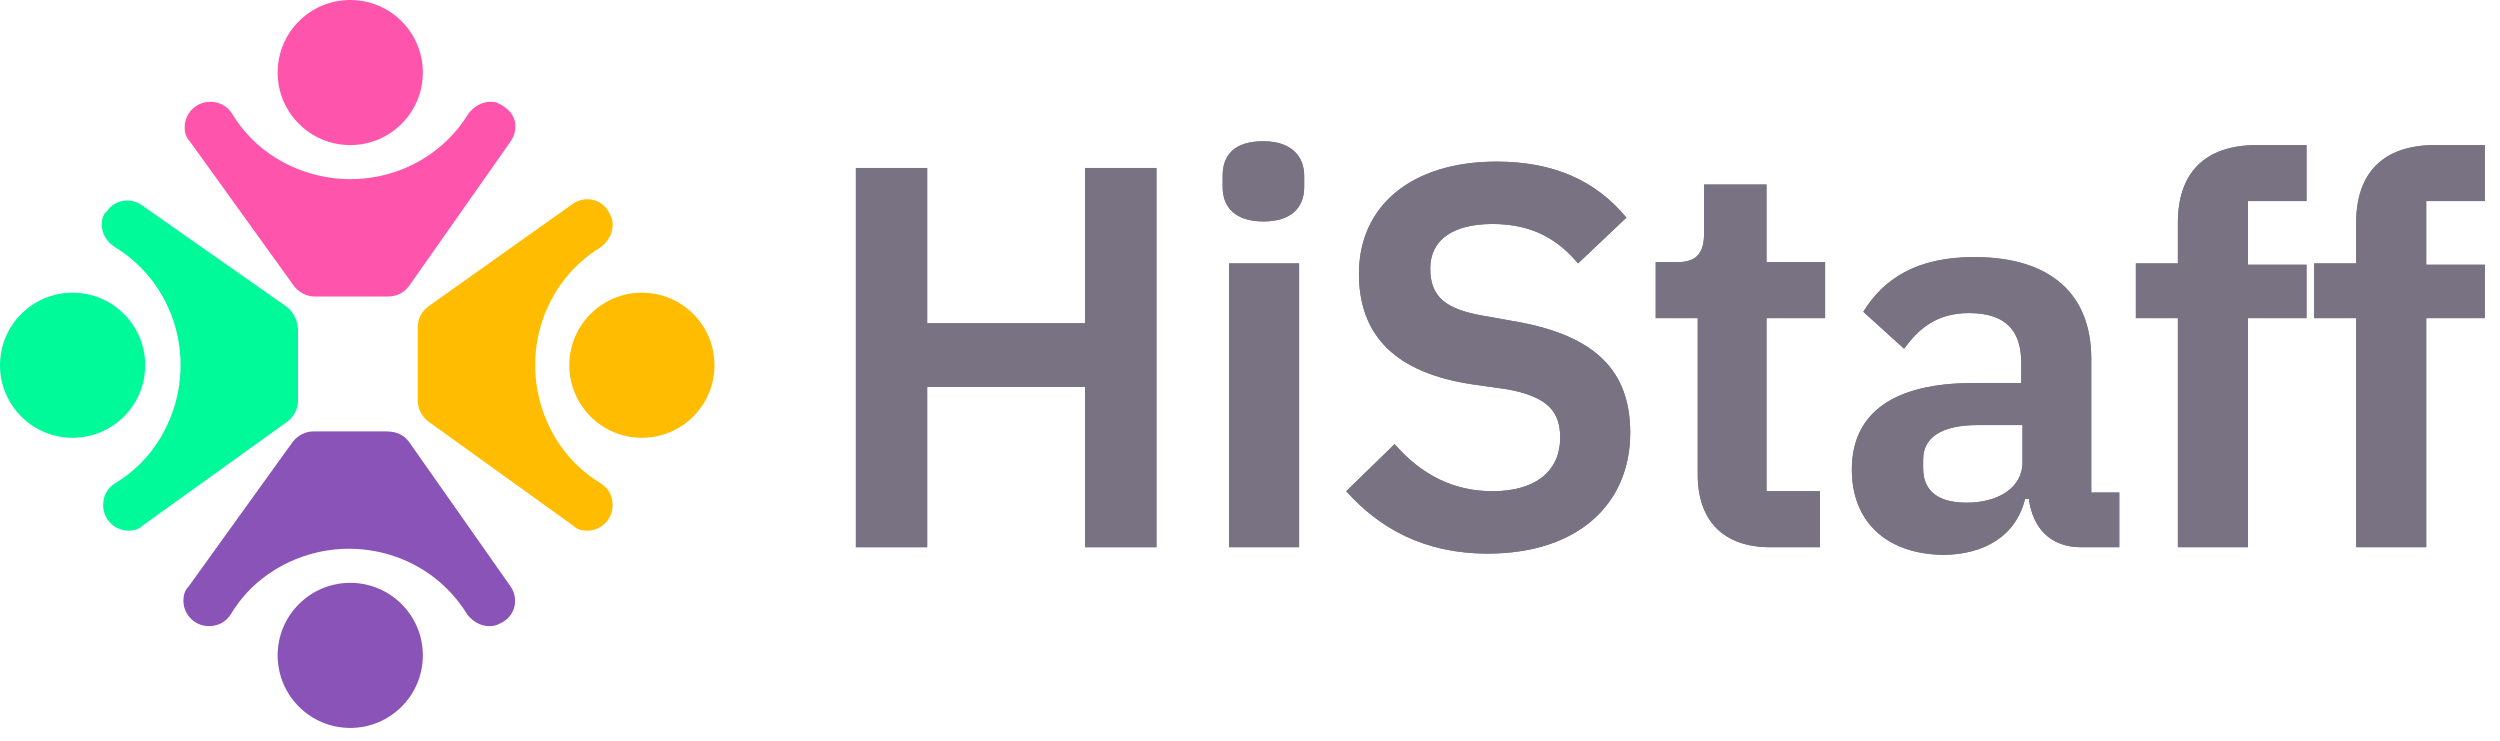
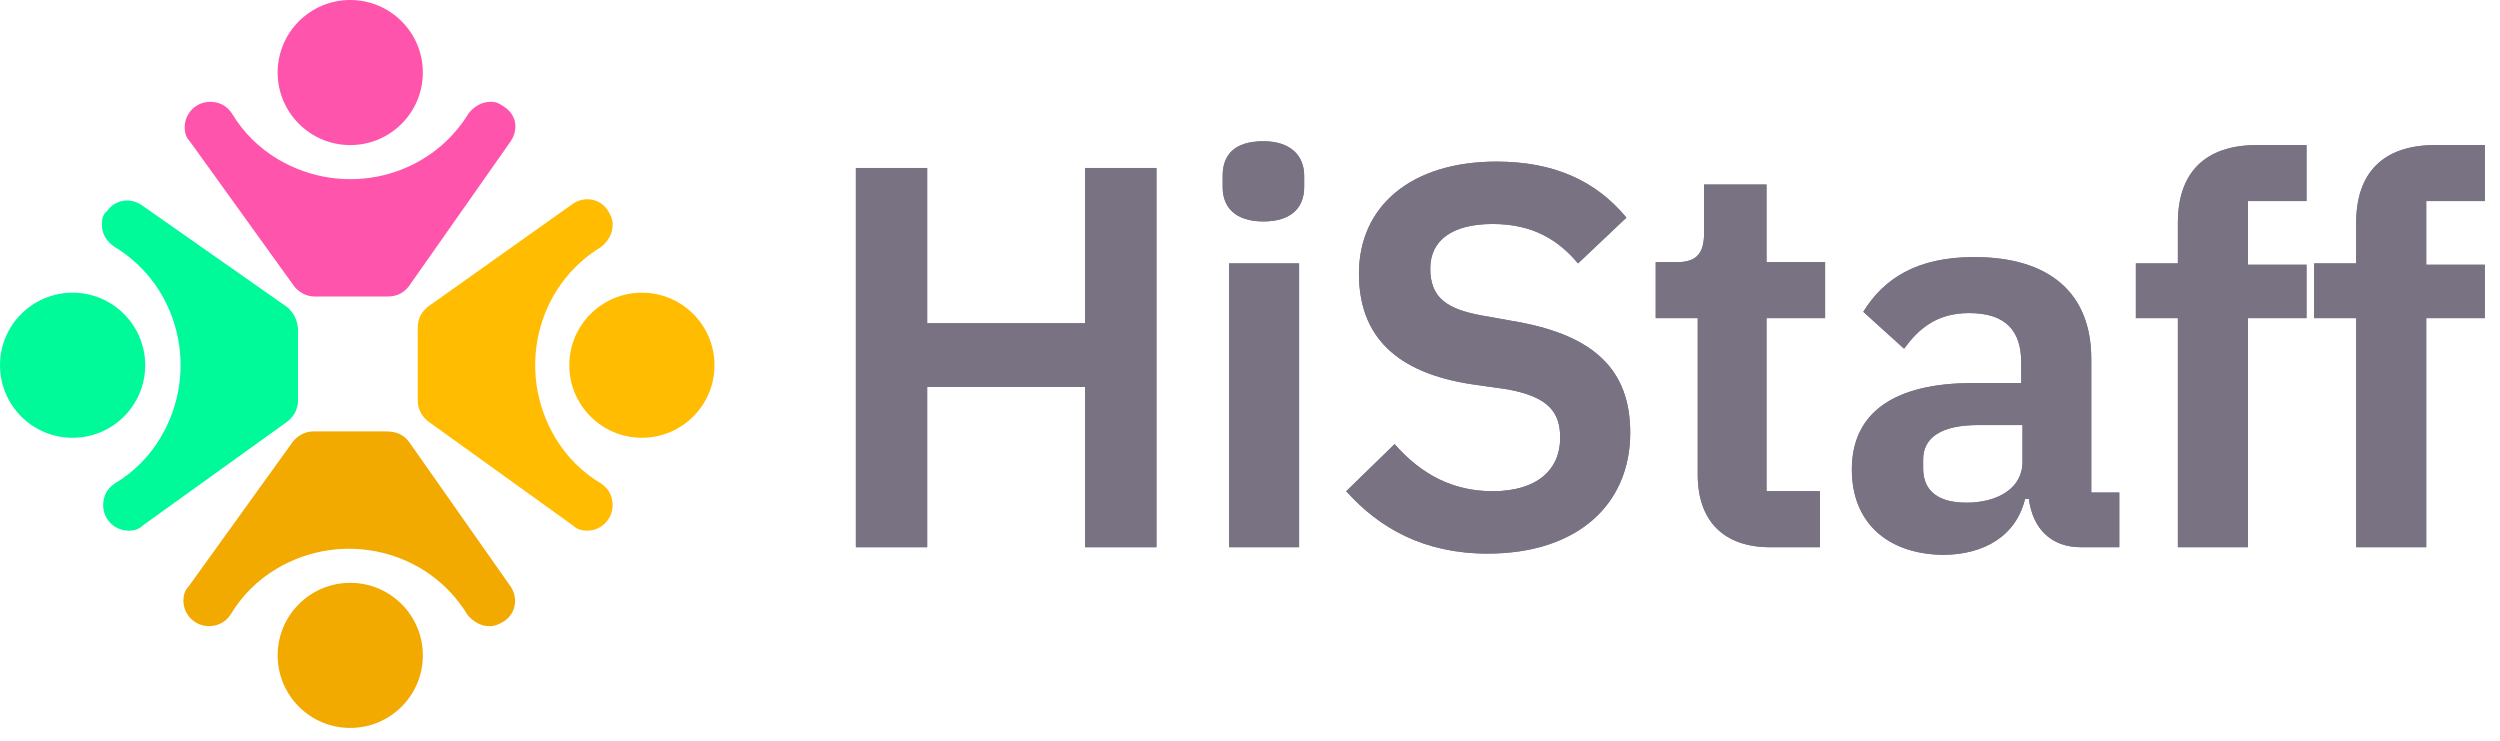
<svg xmlns="http://www.w3.org/2000/svg" width="152" height="45" viewBox="0 0 152 45" fill="none">
  <path d="M21.295 8.821C23.733 8.821 25.709 6.846 25.709 4.41C25.709 1.975 23.733 0 21.295 0C18.857 0 16.881 1.975 16.881 4.41C16.881 6.846 18.857 8.821 21.295 8.821Z" fill="#FF54AC" />
  <path d="M24.857 17.409L31.052 8.589C31.516 7.892 31.431 7.01 30.665 6.499C30.416 6.334 30.2 6.19 29.89 6.19H29.813C29.271 6.19 28.806 6.499 28.496 6.886C26.096 10.832 20.908 12.07 16.881 9.672C15.72 8.975 14.79 8.047 14.093 6.886C13.784 6.422 13.319 6.19 12.777 6.19C11.925 6.19 11.228 6.886 11.228 7.737C11.228 8.047 11.306 8.356 11.538 8.589L17.888 17.409C18.197 17.796 18.662 18.028 19.127 18.028H23.541C24.16 18.028 24.547 17.796 24.857 17.409Z" fill="#FF54AC" />
-   <path d="M21.295 44.258C23.733 44.258 25.709 42.283 25.709 39.848C25.709 37.412 23.733 35.437 21.295 35.437C18.857 35.437 16.881 37.412 16.881 39.848C16.881 42.283 18.857 44.258 21.295 44.258Z" fill="#8953B7" />
-   <path d="M24.857 26.849L31.052 35.669C31.516 36.366 31.361 37.294 30.665 37.758C30.432 37.913 30.123 38.068 29.813 38.068H29.735C29.193 38.068 28.729 37.758 28.419 37.372C26.018 33.426 20.83 32.188 16.804 34.586C15.642 35.282 14.713 36.211 14.016 37.372C13.706 37.836 13.242 38.068 12.7 38.068C11.848 38.068 11.151 37.372 11.151 36.52C11.151 36.211 11.228 35.901 11.46 35.669L17.81 26.849C18.12 26.462 18.585 26.23 19.049 26.23H23.463C24.16 26.23 24.547 26.462 24.857 26.849Z" fill="#8953B7" />
+   <path d="M21.295 44.258C23.733 44.258 25.709 42.283 25.709 39.848C25.709 37.412 23.733 35.437 21.295 35.437C18.857 35.437 16.881 37.412 16.881 39.848C16.881 42.283 18.857 44.258 21.295 44.258Z" fill="#f2a900" />
+   <path d="M24.857 26.849L31.052 35.669C31.516 36.366 31.361 37.294 30.665 37.758C30.432 37.913 30.123 38.068 29.813 38.068H29.735C29.193 38.068 28.729 37.758 28.419 37.372C26.018 33.426 20.83 32.188 16.804 34.586C15.642 35.282 14.713 36.211 14.016 37.372C13.706 37.836 13.242 38.068 12.7 38.068C11.848 38.068 11.151 37.372 11.151 36.52C11.151 36.211 11.228 35.901 11.46 35.669L17.81 26.849C18.12 26.462 18.585 26.23 19.049 26.23H23.463C24.16 26.23 24.547 26.462 24.857 26.849Z" fill="#f2a900" />
  <path d="M4.414 26.617C6.852 26.617 8.828 24.642 8.828 22.206C8.828 19.771 6.852 17.796 4.414 17.796C1.976 17.796 0 19.771 0 22.206C0 24.642 1.976 26.617 4.414 26.617Z" fill="#00FA9A" />
  <path d="M17.423 18.647L8.595 12.457C7.898 11.993 6.969 12.148 6.505 12.844C6.272 12.999 6.195 13.308 6.195 13.618V13.695C6.195 14.237 6.505 14.701 6.969 15.011C10.918 17.409 12.157 22.593 9.757 26.617C9.06 27.777 8.131 28.706 6.969 29.402C6.505 29.712 6.272 30.176 6.272 30.718C6.272 31.569 6.969 32.265 7.821 32.265C8.131 32.265 8.441 32.188 8.673 31.955L17.5 25.611C17.888 25.301 18.12 24.837 18.12 24.373V19.962C18.043 19.343 17.81 18.957 17.423 18.647Z" fill="#00FA9A" />
  <path d="M39.028 26.617C41.465 26.617 43.441 24.642 43.441 22.206C43.441 19.771 41.465 17.796 39.028 17.796C36.59 17.796 34.614 19.771 34.614 22.206C34.614 24.642 36.59 26.617 39.028 26.617Z" fill="#FFBC00" />
  <path d="M26.018 18.647L34.846 12.38C35.543 11.916 36.472 12.07 36.937 12.767C37.092 12.999 37.247 13.308 37.247 13.618V13.695C37.247 14.237 36.937 14.701 36.55 15.011C32.6 17.409 31.361 22.593 33.762 26.617C34.459 27.777 35.388 28.706 36.55 29.402C37.014 29.712 37.247 30.176 37.247 30.718C37.247 31.569 36.55 32.265 35.698 32.265C35.388 32.265 35.078 32.188 34.846 31.956L26.018 25.611C25.631 25.301 25.399 24.837 25.399 24.373V19.962C25.399 19.343 25.631 18.957 26.018 18.647Z" fill="#FFBC00" />
  <path d="M66.053 23.522H56.373V33.271H52.037V10.213H56.373V19.653H65.975V10.213H70.312V33.271H65.975V23.522H66.053Z" fill="#797283" />
  <path d="M74.338 11.374V10.678C74.338 9.44 75.035 8.588 76.816 8.588C78.52 8.588 79.294 9.517 79.294 10.678V11.374C79.294 12.612 78.52 13.463 76.816 13.463C75.113 13.463 74.338 12.612 74.338 11.374ZM74.726 16.016H78.985V33.271H74.726V16.016Z" fill="#797283" />
  <path d="M81.85 29.866L84.792 27.003C86.418 28.86 88.354 29.866 90.755 29.866C93.465 29.866 94.859 28.551 94.859 26.617C94.859 25.069 94.162 24.141 91.684 23.676L89.516 23.367C84.87 22.671 82.624 20.427 82.624 16.635C82.624 12.535 85.799 9.826 90.987 9.826C94.472 9.826 97.027 10.987 98.886 13.231L95.943 16.016C94.781 14.624 93.233 13.618 90.755 13.618C88.277 13.618 86.96 14.624 86.96 16.326C86.96 18.105 87.967 18.802 90.135 19.189L92.304 19.576C96.95 20.427 99.118 22.516 99.118 26.307C99.118 30.64 95.943 33.658 90.445 33.658C86.573 33.658 83.863 32.11 81.85 29.866Z" fill="#797283" />
  <path d="M103.222 28.86V19.343H100.667V15.939H101.983C103.222 15.939 103.609 15.32 103.609 14.159V11.219H107.404V15.939H110.966V19.343H107.404V29.866H110.656V33.271H107.636C104.771 33.271 103.222 31.646 103.222 28.86Z" fill="#797283" />
  <path d="M112.592 28.551C112.592 24.992 115.302 23.29 119.948 23.29H122.891V22.052C122.891 20.117 121.962 19.034 119.716 19.034C117.703 19.034 116.618 20.04 115.767 21.201L113.289 18.957C114.528 16.945 116.541 15.63 120.026 15.63C124.672 15.63 127.15 17.873 127.15 21.82V29.944H128.853V33.271H126.53C124.672 33.271 123.588 32.11 123.355 30.331H123.123C122.581 32.575 120.645 33.735 118.09 33.735C114.605 33.658 112.592 31.646 112.592 28.551ZM122.968 28.087V25.843H120.258C118.012 25.843 116.928 26.617 116.928 27.932V28.474C116.928 29.866 117.857 30.563 119.561 30.563C121.419 30.563 122.968 29.712 122.968 28.087Z" fill="#797283" />
  <path d="M132.415 19.343H129.86V16.016H132.415V13.54C132.415 10.523 134.042 8.821 137.216 8.821H140.236V12.225H136.674V16.094H140.236V19.343H136.674V33.271H132.415V19.343Z" fill="#797283" />
  <path d="M143.256 19.343H140.701V16.016H143.256V13.54C143.256 10.523 144.883 8.821 148.057 8.821H151.077V12.225H147.515V16.094H151.077V19.343H147.515V33.271H143.256V19.343Z" fill="#797283" />
  <path d="M66.053 23.522H56.373V33.271H52.037V10.213H56.373V19.653H65.975V10.213H70.312V33.271H65.975V23.522H66.053Z" fill="#797283" />
  <path d="M74.338 11.374V10.678C74.338 9.44 75.035 8.588 76.816 8.588C78.52 8.588 79.294 9.517 79.294 10.678V11.374C79.294 12.612 78.52 13.463 76.816 13.463C75.113 13.463 74.338 12.612 74.338 11.374ZM74.726 16.016H78.985V33.271H74.726V16.016Z" fill="#797283" />
  <path d="M81.85 29.866L84.792 27.003C86.418 28.86 88.354 29.866 90.755 29.866C93.465 29.866 94.859 28.551 94.859 26.617C94.859 25.069 94.162 24.141 91.684 23.676L89.516 23.367C84.87 22.671 82.624 20.427 82.624 16.635C82.624 12.535 85.799 9.826 90.987 9.826C94.472 9.826 97.027 10.987 98.886 13.231L95.943 16.016C94.781 14.624 93.233 13.618 90.755 13.618C88.277 13.618 86.96 14.624 86.96 16.326C86.96 18.105 87.967 18.802 90.135 19.189L92.304 19.576C96.95 20.427 99.118 22.516 99.118 26.307C99.118 30.64 95.943 33.658 90.445 33.658C86.573 33.658 83.863 32.11 81.85 29.866Z" fill="#797283" />
  <path d="M103.222 28.86V19.343H100.667V15.939H101.983C103.222 15.939 103.609 15.32 103.609 14.159V11.219H107.404V15.939H110.966V19.343H107.404V29.866H110.656V33.271H107.636C104.771 33.271 103.222 31.646 103.222 28.86Z" fill="#797283" />
  <path d="M112.592 28.551C112.592 24.992 115.302 23.29 119.948 23.29H122.891V22.052C122.891 20.117 121.962 19.034 119.716 19.034C117.703 19.034 116.618 20.04 115.767 21.201L113.289 18.957C114.528 16.945 116.541 15.63 120.026 15.63C124.672 15.63 127.15 17.873 127.15 21.82V29.944H128.853V33.271H126.53C124.672 33.271 123.588 32.11 123.355 30.331H123.123C122.581 32.575 120.645 33.735 118.09 33.735C114.605 33.658 112.592 31.646 112.592 28.551ZM122.968 28.087V25.843H120.258C118.012 25.843 116.928 26.617 116.928 27.932V28.474C116.928 29.866 117.857 30.563 119.561 30.563C121.419 30.563 122.968 29.712 122.968 28.087Z" fill="#797283" />
  <path d="M132.415 19.343H129.86V16.016H132.415V13.54C132.415 10.523 134.042 8.821 137.216 8.821H140.236V12.225H136.674V16.094H140.236V19.343H136.674V33.271H132.415V19.343Z" fill="#797283" />
  <path d="M143.256 19.343H140.701V16.016H143.256V13.54C143.256 10.523 144.883 8.821 148.057 8.821H151.077V12.225H147.515V16.094H151.077V19.343H147.515V33.271H143.256V19.343Z" fill="#797283" />
</svg>
